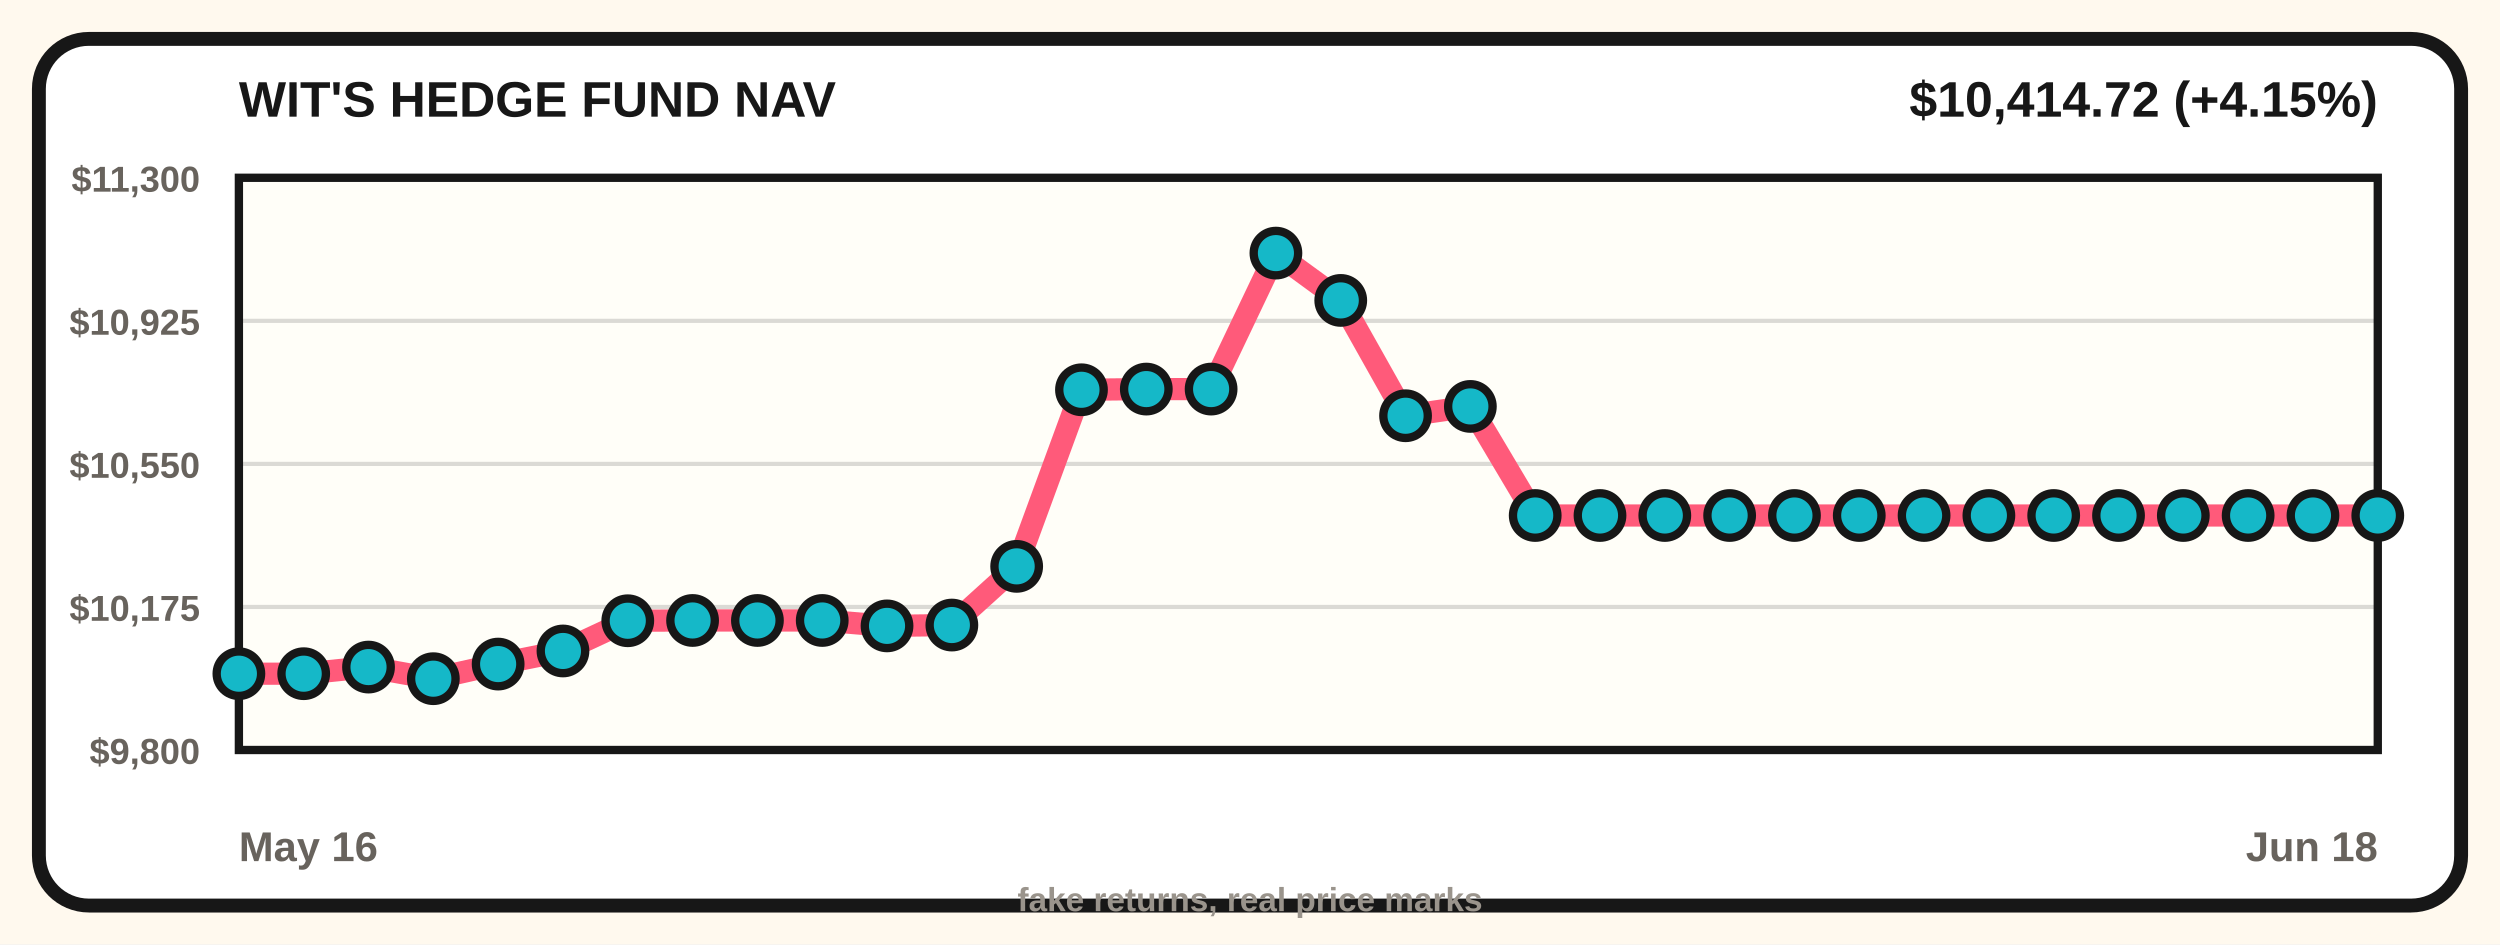
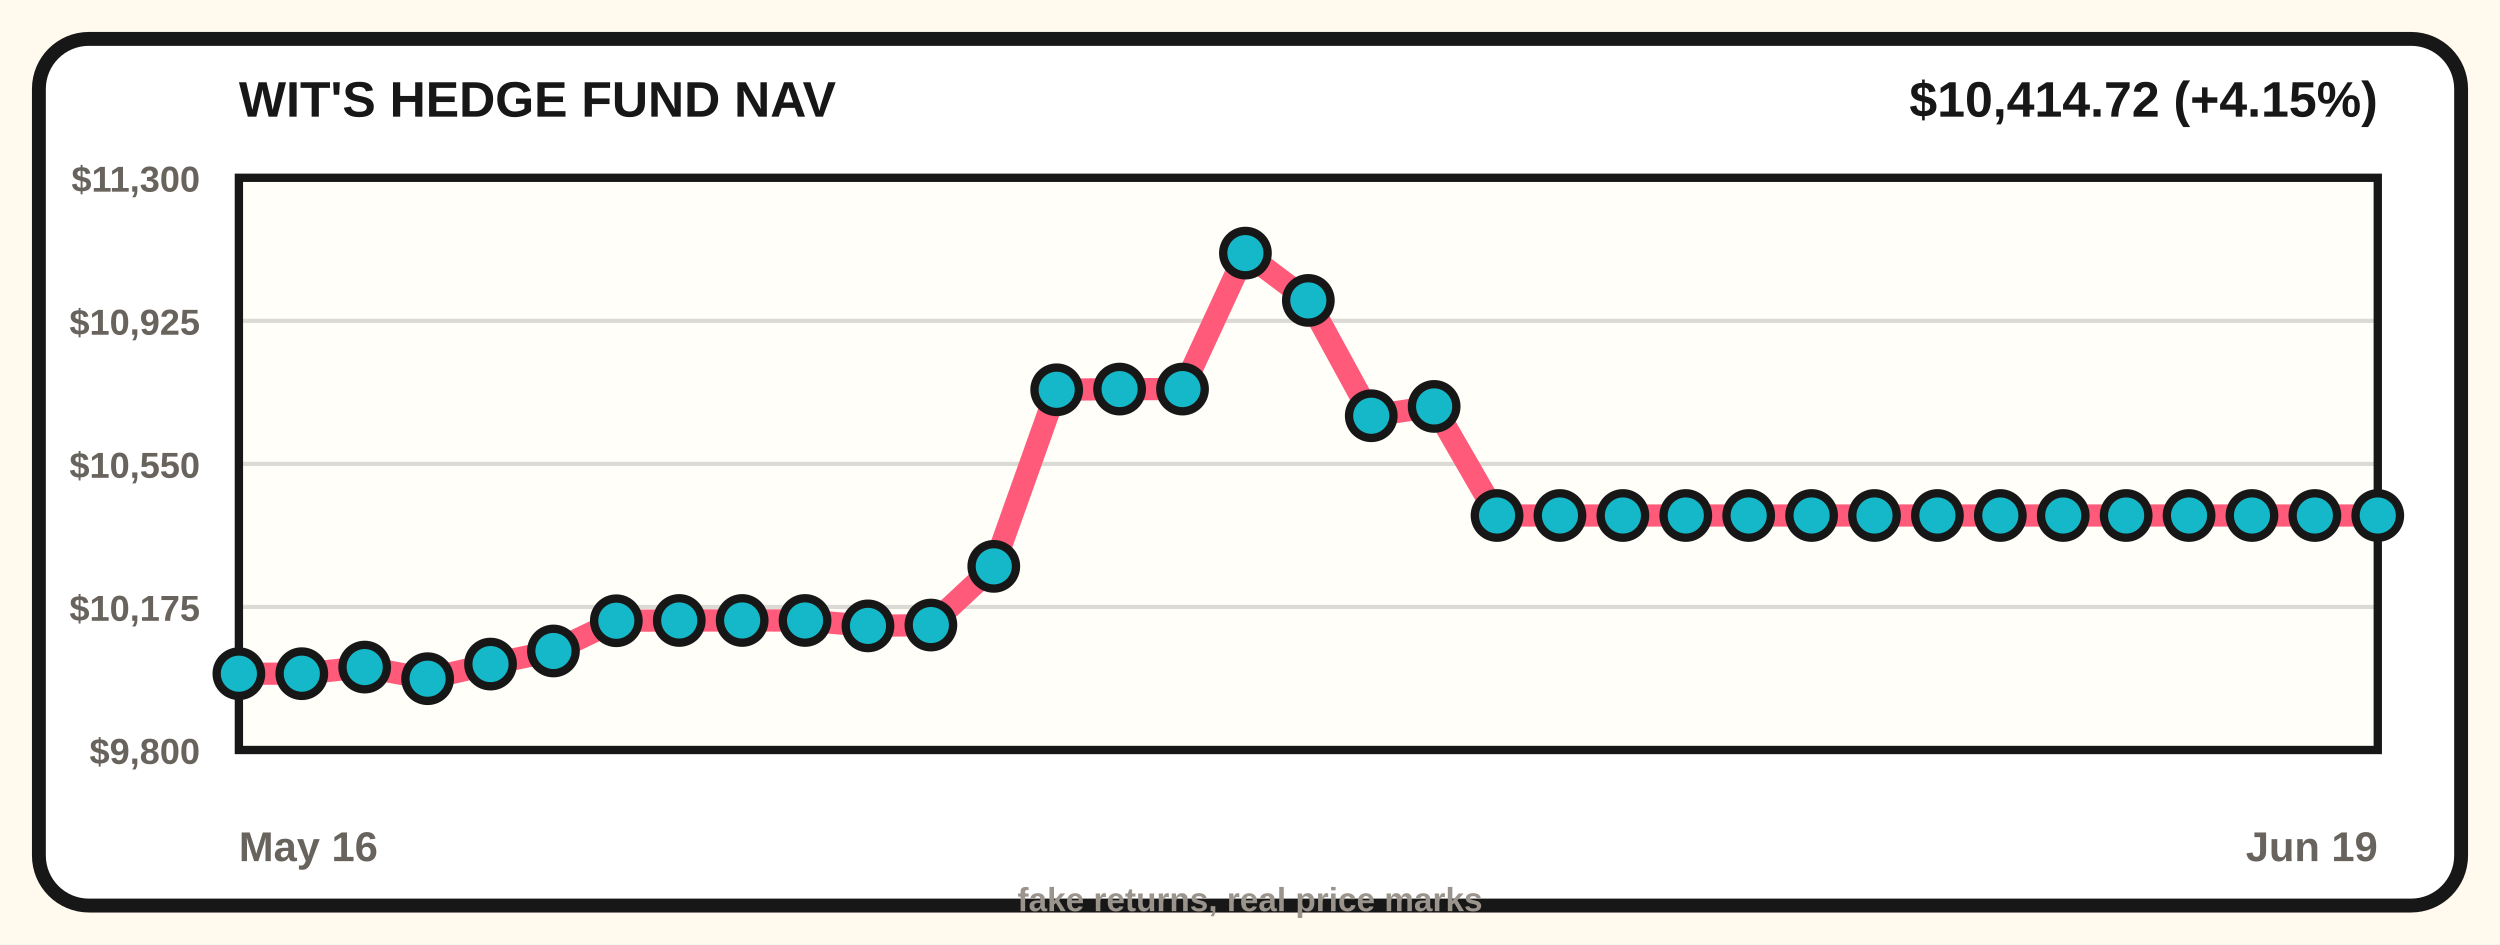
<svg xmlns="http://www.w3.org/2000/svg" width="900" height="340" viewBox="0 0 900 340" role="img" aria-label="Wit's Hedge Fund fake NAV chart">
  <rect width="900" height="340" fill="#fff9ee" />
  <rect x="14" y="14" width="872" height="312" rx="18" fill="#ffffff" stroke="#171717" stroke-width="5" />
  <rect x="86" y="64" width="770" height="206" fill="#fffef8" stroke="#171717" stroke-width="3" />
  <line x1="86" y1="270" x2="856" y2="270" stroke="#171717" stroke-width="1.5" opacity="0.16" />
  <text x="72" y="275" text-anchor="end" font-family="Arial, sans-serif" font-size="13" font-weight="800" fill="#68635d">$9,800</text>
  <line x1="86" y1="218.5" x2="856" y2="218.5" stroke="#171717" stroke-width="1.5" opacity="0.16" />
  <text x="72" y="223.5" text-anchor="end" font-family="Arial, sans-serif" font-size="13" font-weight="800" fill="#68635d">$10,175</text>
  <line x1="86" y1="167" x2="856" y2="167" stroke="#171717" stroke-width="1.5" opacity="0.16" />
  <text x="72" y="172" text-anchor="end" font-family="Arial, sans-serif" font-size="13" font-weight="800" fill="#68635d">$10,550</text>
  <line x1="86" y1="115.5" x2="856" y2="115.5" stroke="#171717" stroke-width="1.5" opacity="0.16" />
  <text x="72" y="120.5" text-anchor="end" font-family="Arial, sans-serif" font-size="13" font-weight="800" fill="#68635d">$10,925</text>
  <line x1="86" y1="64" x2="856" y2="64" stroke="#171717" stroke-width="1.5" opacity="0.16" />
  <text x="72" y="69" text-anchor="end" font-family="Arial, sans-serif" font-size="13" font-weight="800" fill="#68635d">$11,300</text>
-   <polyline points="86,242.53 109.33,242.53 132.67,240.15 156,244.33 179.33,239.07 202.67,234.35 226,223.47 249.33,223.37 272.67,223.37 296,223.37 319.33,225.32 342.67,225.02 366,203.89 389.33,140.32 412.67,140.07 436,140.07 459.33,91.12 482.67,108.15 506,149.67 529.33,146.31 552.67,185.58 576,185.58 599.33,185.58 622.67,185.58 646,185.58 669.33,185.58 692.67,185.58 716,185.58 739.33,185.58 762.67,185.58 786,185.58 809.33,185.58 832.67,185.58 856,185.58" fill="none" stroke="#ff5a7a" stroke-width="8" stroke-linecap="round" stroke-linejoin="round" />
+   <polyline points="86,242.53 108.65,242.53 131.29,240.15 153.94,244.33 176.59,239.07 199.24,234.35 221.88,223.47 244.53,223.37 267.18,223.37 289.82,223.37 312.47,225.32 335.12,225.02 357.76,203.89 380.41,140.32 403.06,140.07 425.71,140.07 448.35,91.12 471,108.15 493.65,149.67 516.29,146.31 538.94,185.58 561.59,185.58 584.24,185.58 606.88,185.58 629.53,185.58 652.18,185.58 674.82,185.58 697.47,185.58 720.12,185.58 742.76,185.58 765.41,185.58 788.06,185.58 810.71,185.58 833.35,185.58 856,185.58" fill="none" stroke="#ff5a7a" stroke-width="8" stroke-linecap="round" stroke-linejoin="round" />
  <circle cx="86" cy="242.53" r="8" fill="#15b8c8" stroke="#171717" stroke-width="3" />
-   <circle cx="109.33" cy="242.53" r="8" fill="#15b8c8" stroke="#171717" stroke-width="3" />
-   <circle cx="132.67" cy="240.15" r="8" fill="#15b8c8" stroke="#171717" stroke-width="3" />
-   <circle cx="156" cy="244.33" r="8" fill="#15b8c8" stroke="#171717" stroke-width="3" />
-   <circle cx="179.33" cy="239.07" r="8" fill="#15b8c8" stroke="#171717" stroke-width="3" />
-   <circle cx="202.67" cy="234.35" r="8" fill="#15b8c8" stroke="#171717" stroke-width="3" />
-   <circle cx="226" cy="223.47" r="8" fill="#15b8c8" stroke="#171717" stroke-width="3" />
-   <circle cx="249.33" cy="223.37" r="8" fill="#15b8c8" stroke="#171717" stroke-width="3" />
-   <circle cx="272.67" cy="223.37" r="8" fill="#15b8c8" stroke="#171717" stroke-width="3" />
-   <circle cx="296" cy="223.37" r="8" fill="#15b8c8" stroke="#171717" stroke-width="3" />
-   <circle cx="319.33" cy="225.32" r="8" fill="#15b8c8" stroke="#171717" stroke-width="3" />
-   <circle cx="342.67" cy="225.02" r="8" fill="#15b8c8" stroke="#171717" stroke-width="3" />
-   <circle cx="366" cy="203.89" r="8" fill="#15b8c8" stroke="#171717" stroke-width="3" />
-   <circle cx="389.33" cy="140.32" r="8" fill="#15b8c8" stroke="#171717" stroke-width="3" />
-   <circle cx="412.67" cy="140.07" r="8" fill="#15b8c8" stroke="#171717" stroke-width="3" />
-   <circle cx="436" cy="140.07" r="8" fill="#15b8c8" stroke="#171717" stroke-width="3" />
-   <circle cx="459.33" cy="91.12" r="8" fill="#15b8c8" stroke="#171717" stroke-width="3" />
-   <circle cx="482.67" cy="108.15" r="8" fill="#15b8c8" stroke="#171717" stroke-width="3" />
-   <circle cx="506" cy="149.67" r="8" fill="#15b8c8" stroke="#171717" stroke-width="3" />
-   <circle cx="529.33" cy="146.31" r="8" fill="#15b8c8" stroke="#171717" stroke-width="3" />
-   <circle cx="552.67" cy="185.58" r="8" fill="#15b8c8" stroke="#171717" stroke-width="3" />
-   <circle cx="576" cy="185.58" r="8" fill="#15b8c8" stroke="#171717" stroke-width="3" />
-   <circle cx="599.33" cy="185.58" r="8" fill="#15b8c8" stroke="#171717" stroke-width="3" />
-   <circle cx="622.67" cy="185.58" r="8" fill="#15b8c8" stroke="#171717" stroke-width="3" />
-   <circle cx="646" cy="185.58" r="8" fill="#15b8c8" stroke="#171717" stroke-width="3" />
-   <circle cx="669.33" cy="185.58" r="8" fill="#15b8c8" stroke="#171717" stroke-width="3" />
-   <circle cx="692.67" cy="185.58" r="8" fill="#15b8c8" stroke="#171717" stroke-width="3" />
-   <circle cx="716" cy="185.58" r="8" fill="#15b8c8" stroke="#171717" stroke-width="3" />
-   <circle cx="739.33" cy="185.58" r="8" fill="#15b8c8" stroke="#171717" stroke-width="3" />
-   <circle cx="762.67" cy="185.58" r="8" fill="#15b8c8" stroke="#171717" stroke-width="3" />
-   <circle cx="786" cy="185.58" r="8" fill="#15b8c8" stroke="#171717" stroke-width="3" />
-   <circle cx="809.33" cy="185.58" r="8" fill="#15b8c8" stroke="#171717" stroke-width="3" />
-   <circle cx="832.67" cy="185.58" r="8" fill="#15b8c8" stroke="#171717" stroke-width="3" />
+   <circle cx="108.65" cy="242.53" r="8" fill="#15b8c8" stroke="#171717" stroke-width="3" />
+   <circle cx="131.29" cy="240.15" r="8" fill="#15b8c8" stroke="#171717" stroke-width="3" />
+   <circle cx="153.94" cy="244.33" r="8" fill="#15b8c8" stroke="#171717" stroke-width="3" />
+   <circle cx="176.59" cy="239.07" r="8" fill="#15b8c8" stroke="#171717" stroke-width="3" />
+   <circle cx="199.24" cy="234.35" r="8" fill="#15b8c8" stroke="#171717" stroke-width="3" />
+   <circle cx="221.88" cy="223.47" r="8" fill="#15b8c8" stroke="#171717" stroke-width="3" />
+   <circle cx="244.53" cy="223.37" r="8" fill="#15b8c8" stroke="#171717" stroke-width="3" />
+   <circle cx="267.18" cy="223.37" r="8" fill="#15b8c8" stroke="#171717" stroke-width="3" />
+   <circle cx="289.82" cy="223.37" r="8" fill="#15b8c8" stroke="#171717" stroke-width="3" />
+   <circle cx="312.47" cy="225.32" r="8" fill="#15b8c8" stroke="#171717" stroke-width="3" />
+   <circle cx="335.12" cy="225.02" r="8" fill="#15b8c8" stroke="#171717" stroke-width="3" />
+   <circle cx="357.76" cy="203.89" r="8" fill="#15b8c8" stroke="#171717" stroke-width="3" />
+   <circle cx="380.41" cy="140.32" r="8" fill="#15b8c8" stroke="#171717" stroke-width="3" />
+   <circle cx="403.06" cy="140.07" r="8" fill="#15b8c8" stroke="#171717" stroke-width="3" />
+   <circle cx="425.71" cy="140.07" r="8" fill="#15b8c8" stroke="#171717" stroke-width="3" />
+   <circle cx="448.35" cy="91.12" r="8" fill="#15b8c8" stroke="#171717" stroke-width="3" />
+   <circle cx="471" cy="108.15" r="8" fill="#15b8c8" stroke="#171717" stroke-width="3" />
+   <circle cx="493.65" cy="149.67" r="8" fill="#15b8c8" stroke="#171717" stroke-width="3" />
+   <circle cx="516.29" cy="146.31" r="8" fill="#15b8c8" stroke="#171717" stroke-width="3" />
+   <circle cx="538.94" cy="185.58" r="8" fill="#15b8c8" stroke="#171717" stroke-width="3" />
+   <circle cx="561.59" cy="185.58" r="8" fill="#15b8c8" stroke="#171717" stroke-width="3" />
+   <circle cx="584.24" cy="185.58" r="8" fill="#15b8c8" stroke="#171717" stroke-width="3" />
+   <circle cx="606.88" cy="185.58" r="8" fill="#15b8c8" stroke="#171717" stroke-width="3" />
+   <circle cx="629.53" cy="185.58" r="8" fill="#15b8c8" stroke="#171717" stroke-width="3" />
+   <circle cx="652.18" cy="185.58" r="8" fill="#15b8c8" stroke="#171717" stroke-width="3" />
+   <circle cx="674.82" cy="185.58" r="8" fill="#15b8c8" stroke="#171717" stroke-width="3" />
+   <circle cx="697.47" cy="185.58" r="8" fill="#15b8c8" stroke="#171717" stroke-width="3" />
+   <circle cx="720.12" cy="185.58" r="8" fill="#15b8c8" stroke="#171717" stroke-width="3" />
+   <circle cx="742.76" cy="185.58" r="8" fill="#15b8c8" stroke="#171717" stroke-width="3" />
+   <circle cx="765.41" cy="185.58" r="8" fill="#15b8c8" stroke="#171717" stroke-width="3" />
+   <circle cx="788.06" cy="185.58" r="8" fill="#15b8c8" stroke="#171717" stroke-width="3" />
+   <circle cx="810.71" cy="185.58" r="8" fill="#15b8c8" stroke="#171717" stroke-width="3" />
+   <circle cx="833.35" cy="185.58" r="8" fill="#15b8c8" stroke="#171717" stroke-width="3" />
  <circle cx="856" cy="185.58" r="8" fill="#15b8c8" stroke="#171717" stroke-width="3" />
  <text x="86" y="42" font-family="Arial, sans-serif" font-size="18" font-weight="900" fill="#171717">WIT'S HEDGE FUND NAV</text>
  <text x="856" y="42" text-anchor="end" font-family="Arial, sans-serif" font-size="18" font-weight="900" fill="#171717">$10,414.72 (+4.15%)</text>
  <text x="86" y="310" text-anchor="start" font-family="Arial, sans-serif" font-size="15" font-weight="900" fill="#68635d">May 16</text>
-   <text x="856" y="310" text-anchor="end" font-family="Arial, sans-serif" font-size="15" font-weight="900" fill="#68635d">Jun 18</text>
+   <text x="856" y="310" text-anchor="end" font-family="Arial, sans-serif" font-size="15" font-weight="900" fill="#68635d">Jun 19</text>
  <text x="450" y="328" text-anchor="middle" font-family="Arial, sans-serif" font-size="12" font-weight="800" fill="#9a948c">fake returns, real price marks</text>
</svg>
